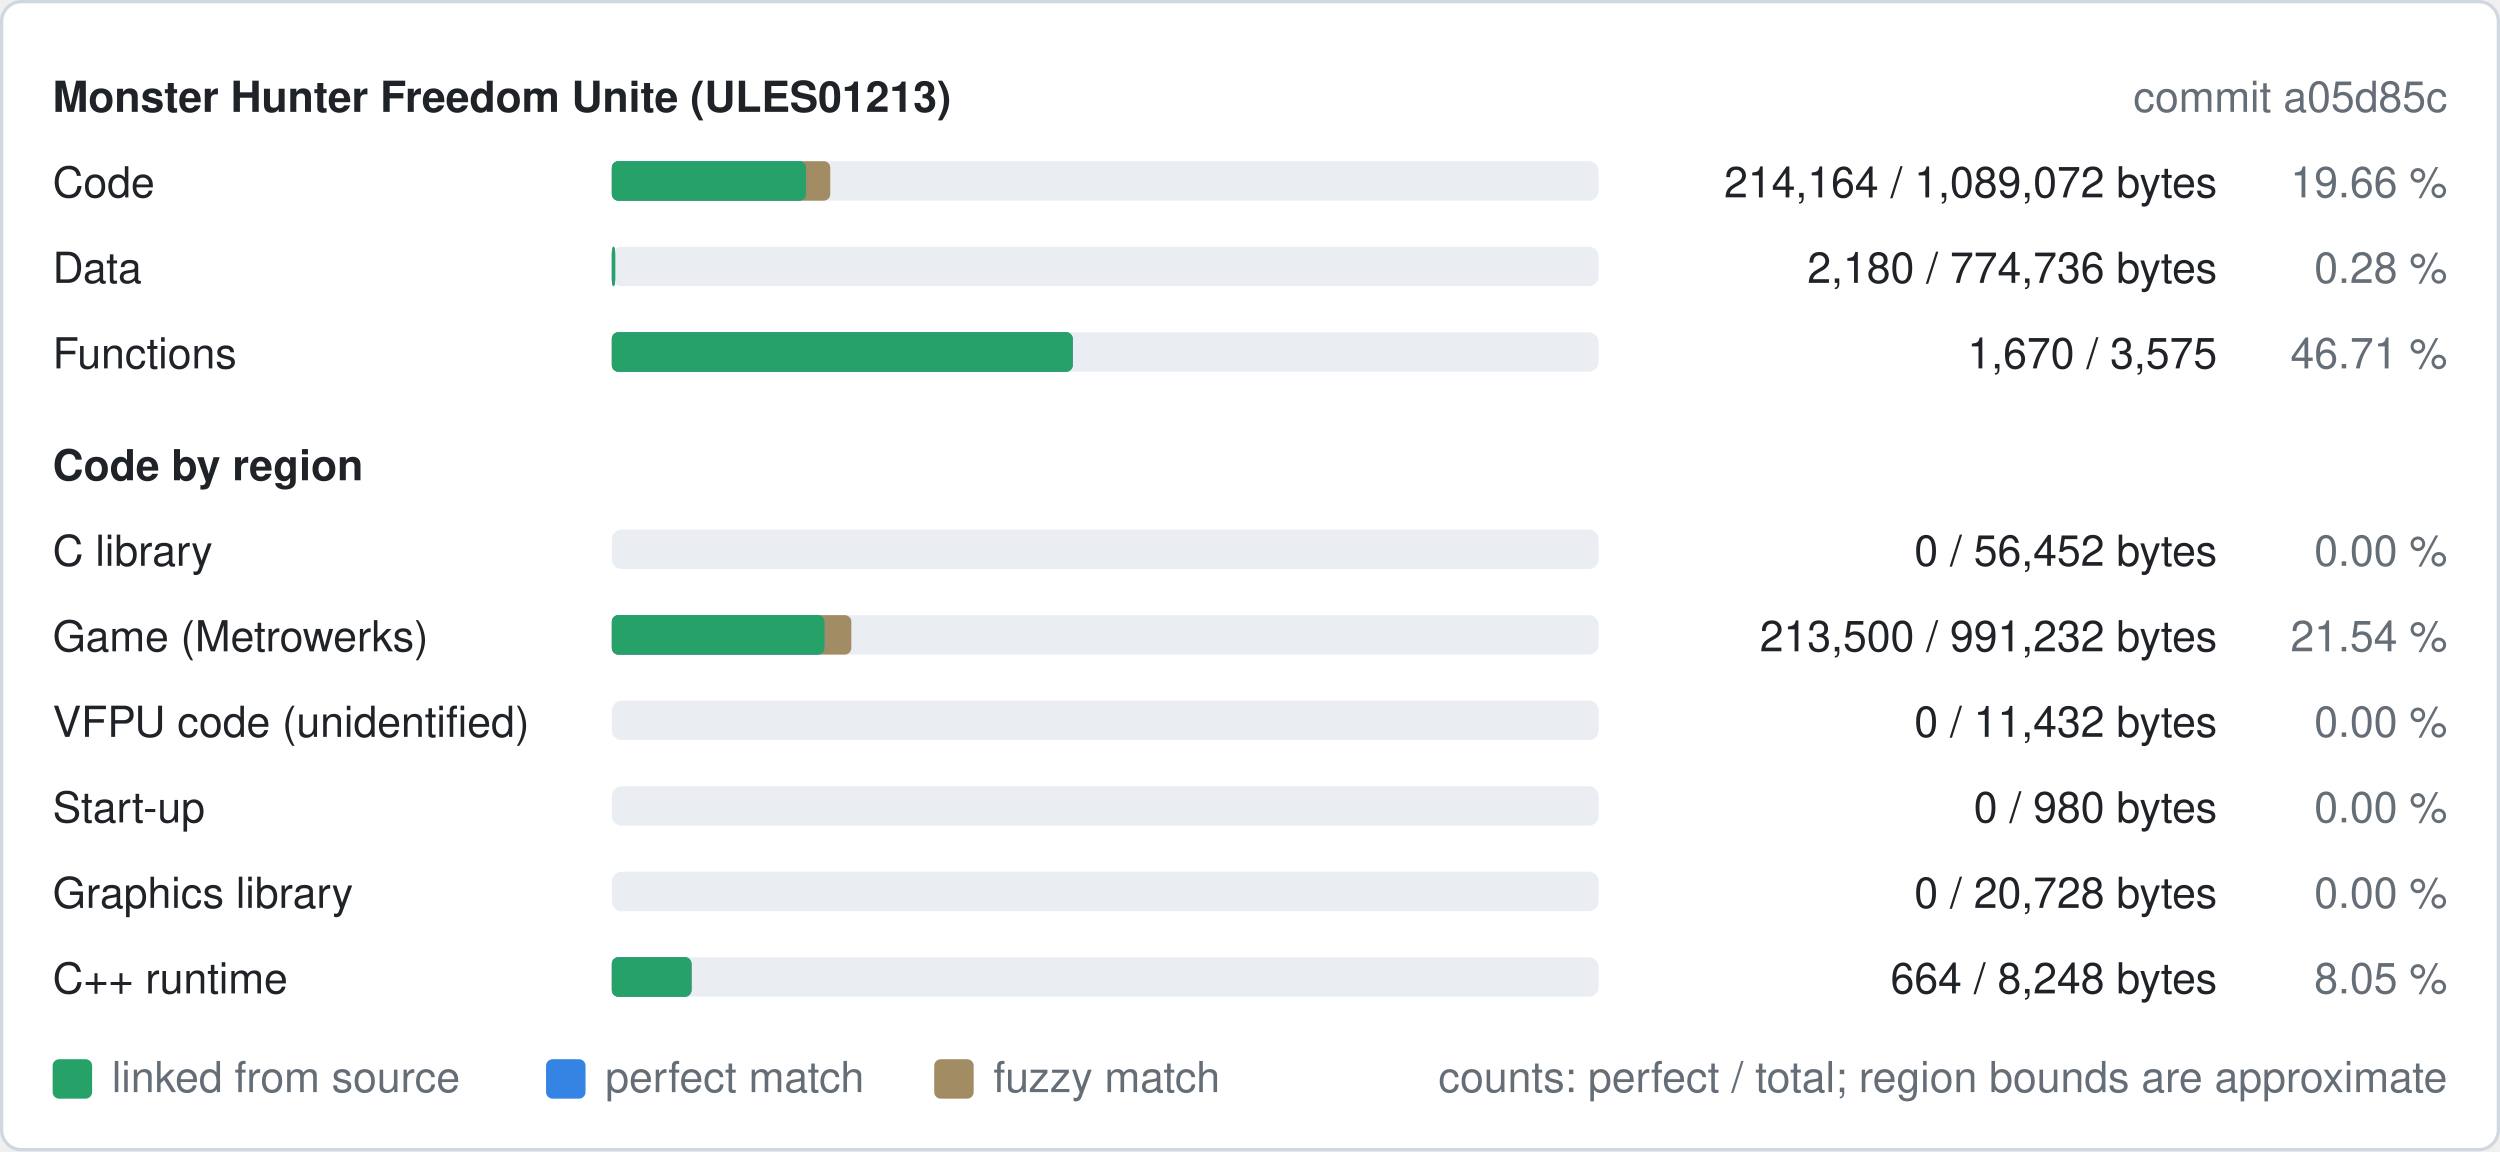
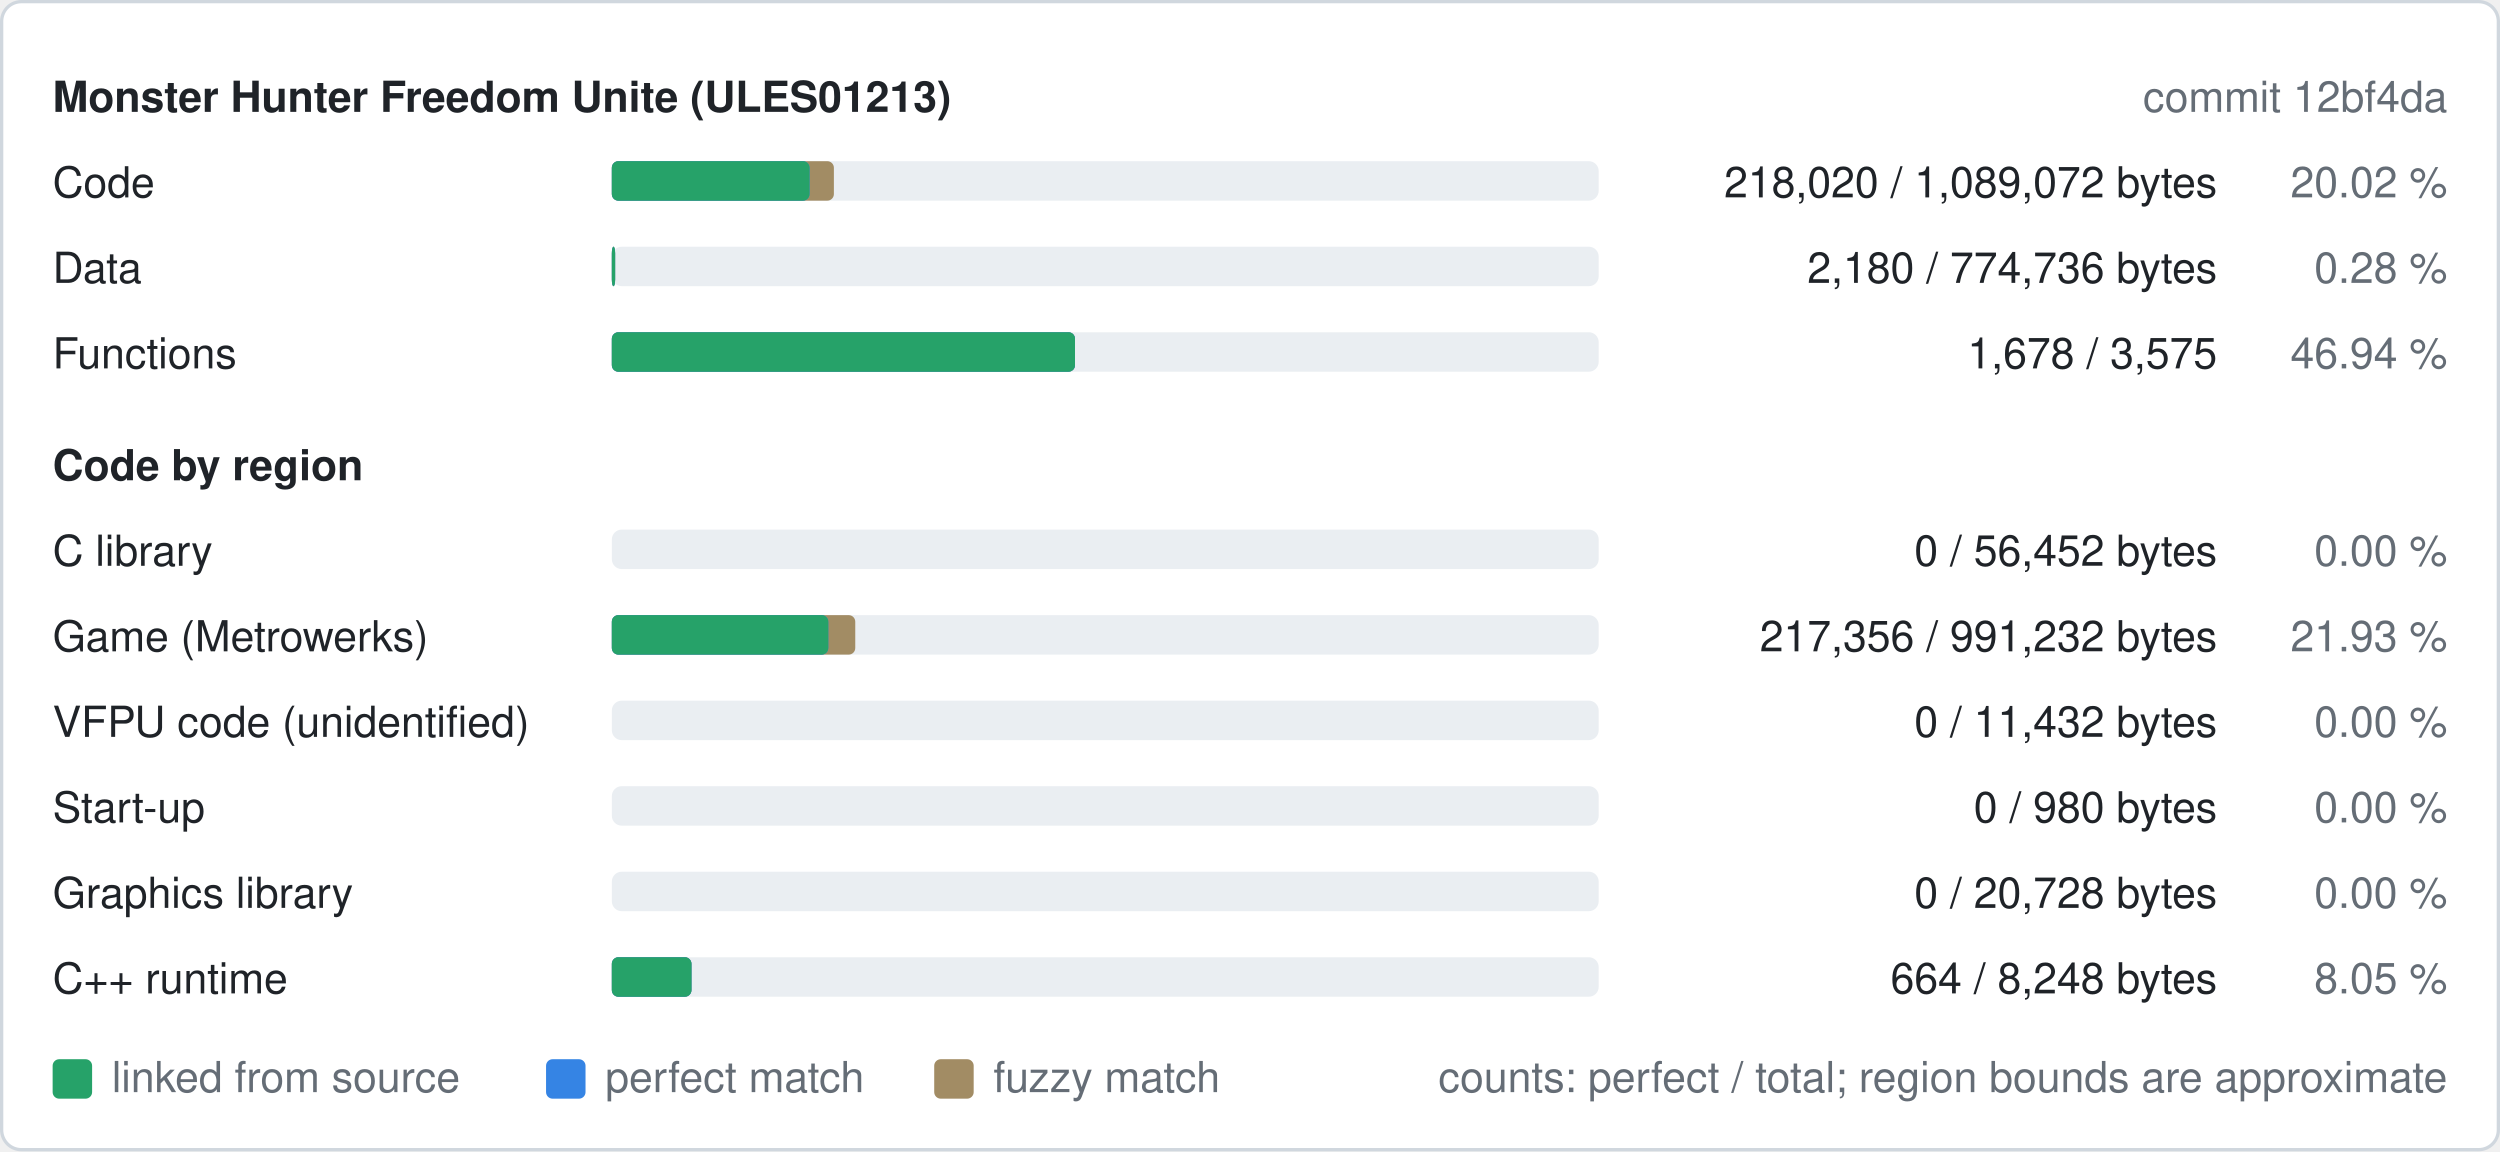
<svg xmlns="http://www.w3.org/2000/svg" width="760" height="350" viewBox="0 0 760 350" role="img" aria-label="Decompilation progress of ULES01213">
  <style>
text{font-family:-apple-system,BlinkMacSystemFont,"Segoe UI",Helvetica,Arial,sans-serif;font-size:13px}
.b{font-weight:600}
.bg{fill:#ffffff;stroke:#d0d7de}.t{fill:#1f2328}.m{fill:#656d76}.track{fill:#eaeef2}.fuzzy{fill:#a28c64}.perfect{fill:#3584e4}.linked{fill:#26a269}
@media (prefers-color-scheme: dark){.bg{fill:#0d1117;stroke:#30363d}.t{fill:#e6edf3}.m{fill:#8d96a0}.track{fill:#21262d}.fuzzy{fill:#a28c64}.perfect{fill:#3584e4}.linked{fill:#2ec27e}}
</style>
  <rect class="bg" x="0.5" y="0.5" width="759" height="349" rx="6" />
  <text class="t b" x="16" y="34">Monster Hunter Freedom Unite (ULES01213)</text>
-   <text class="m" x="744" y="34" text-anchor="end">commit a05d85c</text>
+   <text class="m" x="744" y="34" text-anchor="end">commit 12bf4da</text>
  <text class="t" x="16" y="60">Code</text>
  <rect class="track" x="186" y="49" width="300" height="12" rx="3" />
-   <rect class="fuzzy" x="186" y="49" width="66.4" height="12" rx="2" />
-   <rect class="perfect" x="186" y="49" width="59.0" height="12" rx="2" />
-   <rect class="linked" x="186" y="49" width="59.0" height="12" rx="2" />
-   <text class="t" x="674" y="60" text-anchor="end">214,164 / 1,089,072 bytes</text>
-   <text class="m" x="744" y="60" text-anchor="end">19.66 %</text>
+   <rect class="fuzzy" x="186" y="49" width="67.5" height="12" rx="2" />
+   <rect class="perfect" x="186" y="49" width="60.1" height="12" rx="2" />
+   <rect class="linked" x="186" y="49" width="60.1" height="12" rx="2" />
+   <text class="t" x="674" y="60" text-anchor="end">218,020 / 1,089,072 bytes</text>
+   <text class="m" x="744" y="60" text-anchor="end">20.02 %</text>
  <text class="t" x="16" y="86">Data</text>
  <rect class="track" x="186" y="75" width="300" height="12" rx="3" />
  <rect class="fuzzy" x="186" y="75" width="1.0" height="12" rx="2" />
  <rect class="perfect" x="186" y="75" width="1.0" height="12" rx="2" />
  <rect class="linked" x="186" y="75" width="1.0" height="12" rx="2" />
  <text class="t" x="674" y="86" text-anchor="end">2,180 / 774,736 bytes</text>
  <text class="m" x="744" y="86" text-anchor="end">0.28 %</text>
  <text class="t" x="16" y="112">Functions</text>
  <rect class="track" x="186" y="101" width="300" height="12" rx="3" />
-   <rect class="fuzzy" x="186" y="101" width="140.1" height="12" rx="2" />
-   <rect class="perfect" x="186" y="101" width="140.1" height="12" rx="2" />
-   <rect class="linked" x="186" y="101" width="140.1" height="12" rx="2" />
-   <text class="t" x="674" y="112" text-anchor="end">1,670 / 3,575</text>
-   <text class="m" x="744" y="112" text-anchor="end">46.71 %</text>
+   <rect class="fuzzy" x="186" y="101" width="140.8" height="12" rx="2" />
+   <rect class="perfect" x="186" y="101" width="140.8" height="12" rx="2" />
+   <rect class="linked" x="186" y="101" width="140.8" height="12" rx="2" />
+   <text class="t" x="674" y="112" text-anchor="end">1,678 / 3,575</text>
+   <text class="m" x="744" y="112" text-anchor="end">46.94 %</text>
  <text class="t b" x="16" y="146">Code by region</text>
  <text class="t" x="16" y="172">C library</text>
  <rect class="track" x="186" y="161" width="300" height="12" rx="3" />
  <text class="t" x="674" y="172" text-anchor="end">0 / 56,452 bytes</text>
  <text class="m" x="744" y="172" text-anchor="end">0.00 %</text>
  <text class="t" x="16" y="198">Game (Metrowerks)</text>
  <rect class="track" x="186" y="187" width="300" height="12" rx="3" />
-   <rect class="fuzzy" x="186" y="187" width="72.8" height="12" rx="2" />
-   <rect class="perfect" x="186" y="187" width="64.6" height="12" rx="2" />
-   <rect class="linked" x="186" y="187" width="64.6" height="12" rx="2" />
-   <text class="t" x="674" y="198" text-anchor="end">213,500 / 991,232 bytes</text>
-   <text class="m" x="744" y="198" text-anchor="end">21.54 %</text>
+   <rect class="fuzzy" x="186" y="187" width="74.0" height="12" rx="2" />
+   <rect class="perfect" x="186" y="187" width="65.8" height="12" rx="2" />
+   <rect class="linked" x="186" y="187" width="65.8" height="12" rx="2" />
+   <text class="t" x="674" y="198" text-anchor="end">217,356 / 991,232 bytes</text>
+   <text class="m" x="744" y="198" text-anchor="end">21.93 %</text>
  <text class="t" x="16" y="224">VFPU code (unidentified)</text>
  <rect class="track" x="186" y="213" width="300" height="12" rx="3" />
  <text class="t" x="674" y="224" text-anchor="end">0 / 11,432 bytes</text>
  <text class="m" x="744" y="224" text-anchor="end">0.00 %</text>
  <text class="t" x="16" y="250">Start-up</text>
  <rect class="track" x="186" y="239" width="300" height="12" rx="3" />
  <text class="t" x="674" y="250" text-anchor="end">0 / 980 bytes</text>
  <text class="m" x="744" y="250" text-anchor="end">0.00 %</text>
  <text class="t" x="16" y="276">Graphics library</text>
  <rect class="track" x="186" y="265" width="300" height="12" rx="3" />
  <text class="t" x="674" y="276" text-anchor="end">0 / 20,728 bytes</text>
  <text class="m" x="744" y="276" text-anchor="end">0.00 %</text>
  <text class="t" x="16" y="302">C++ runtime</text>
  <rect class="track" x="186" y="291" width="300" height="12" rx="3" />
  <rect class="fuzzy" x="186" y="291" width="24.2" height="12" rx="2" />
  <rect class="perfect" x="186" y="291" width="24.2" height="12" rx="2" />
  <rect class="linked" x="186" y="291" width="24.2" height="12" rx="2" />
  <text class="t" x="674" y="302" text-anchor="end">664 / 8,248 bytes</text>
  <text class="m" x="744" y="302" text-anchor="end">8.05 %</text>
  <rect class="linked" x="16" y="322" width="12" height="12" rx="2" />
  <text class="m" x="34" y="332">linked from source</text>
  <rect class="perfect" x="166" y="322" width="12" height="12" rx="2" />
  <text class="m" x="184" y="332">perfect match</text>
  <rect class="fuzzy" x="284" y="322" width="12" height="12" rx="2" />
  <text class="m" x="302" y="332">fuzzy match</text>
  <text class="m" x="744" y="332" text-anchor="end">counts: perfect / total; region bounds are approximate</text>
</svg>
